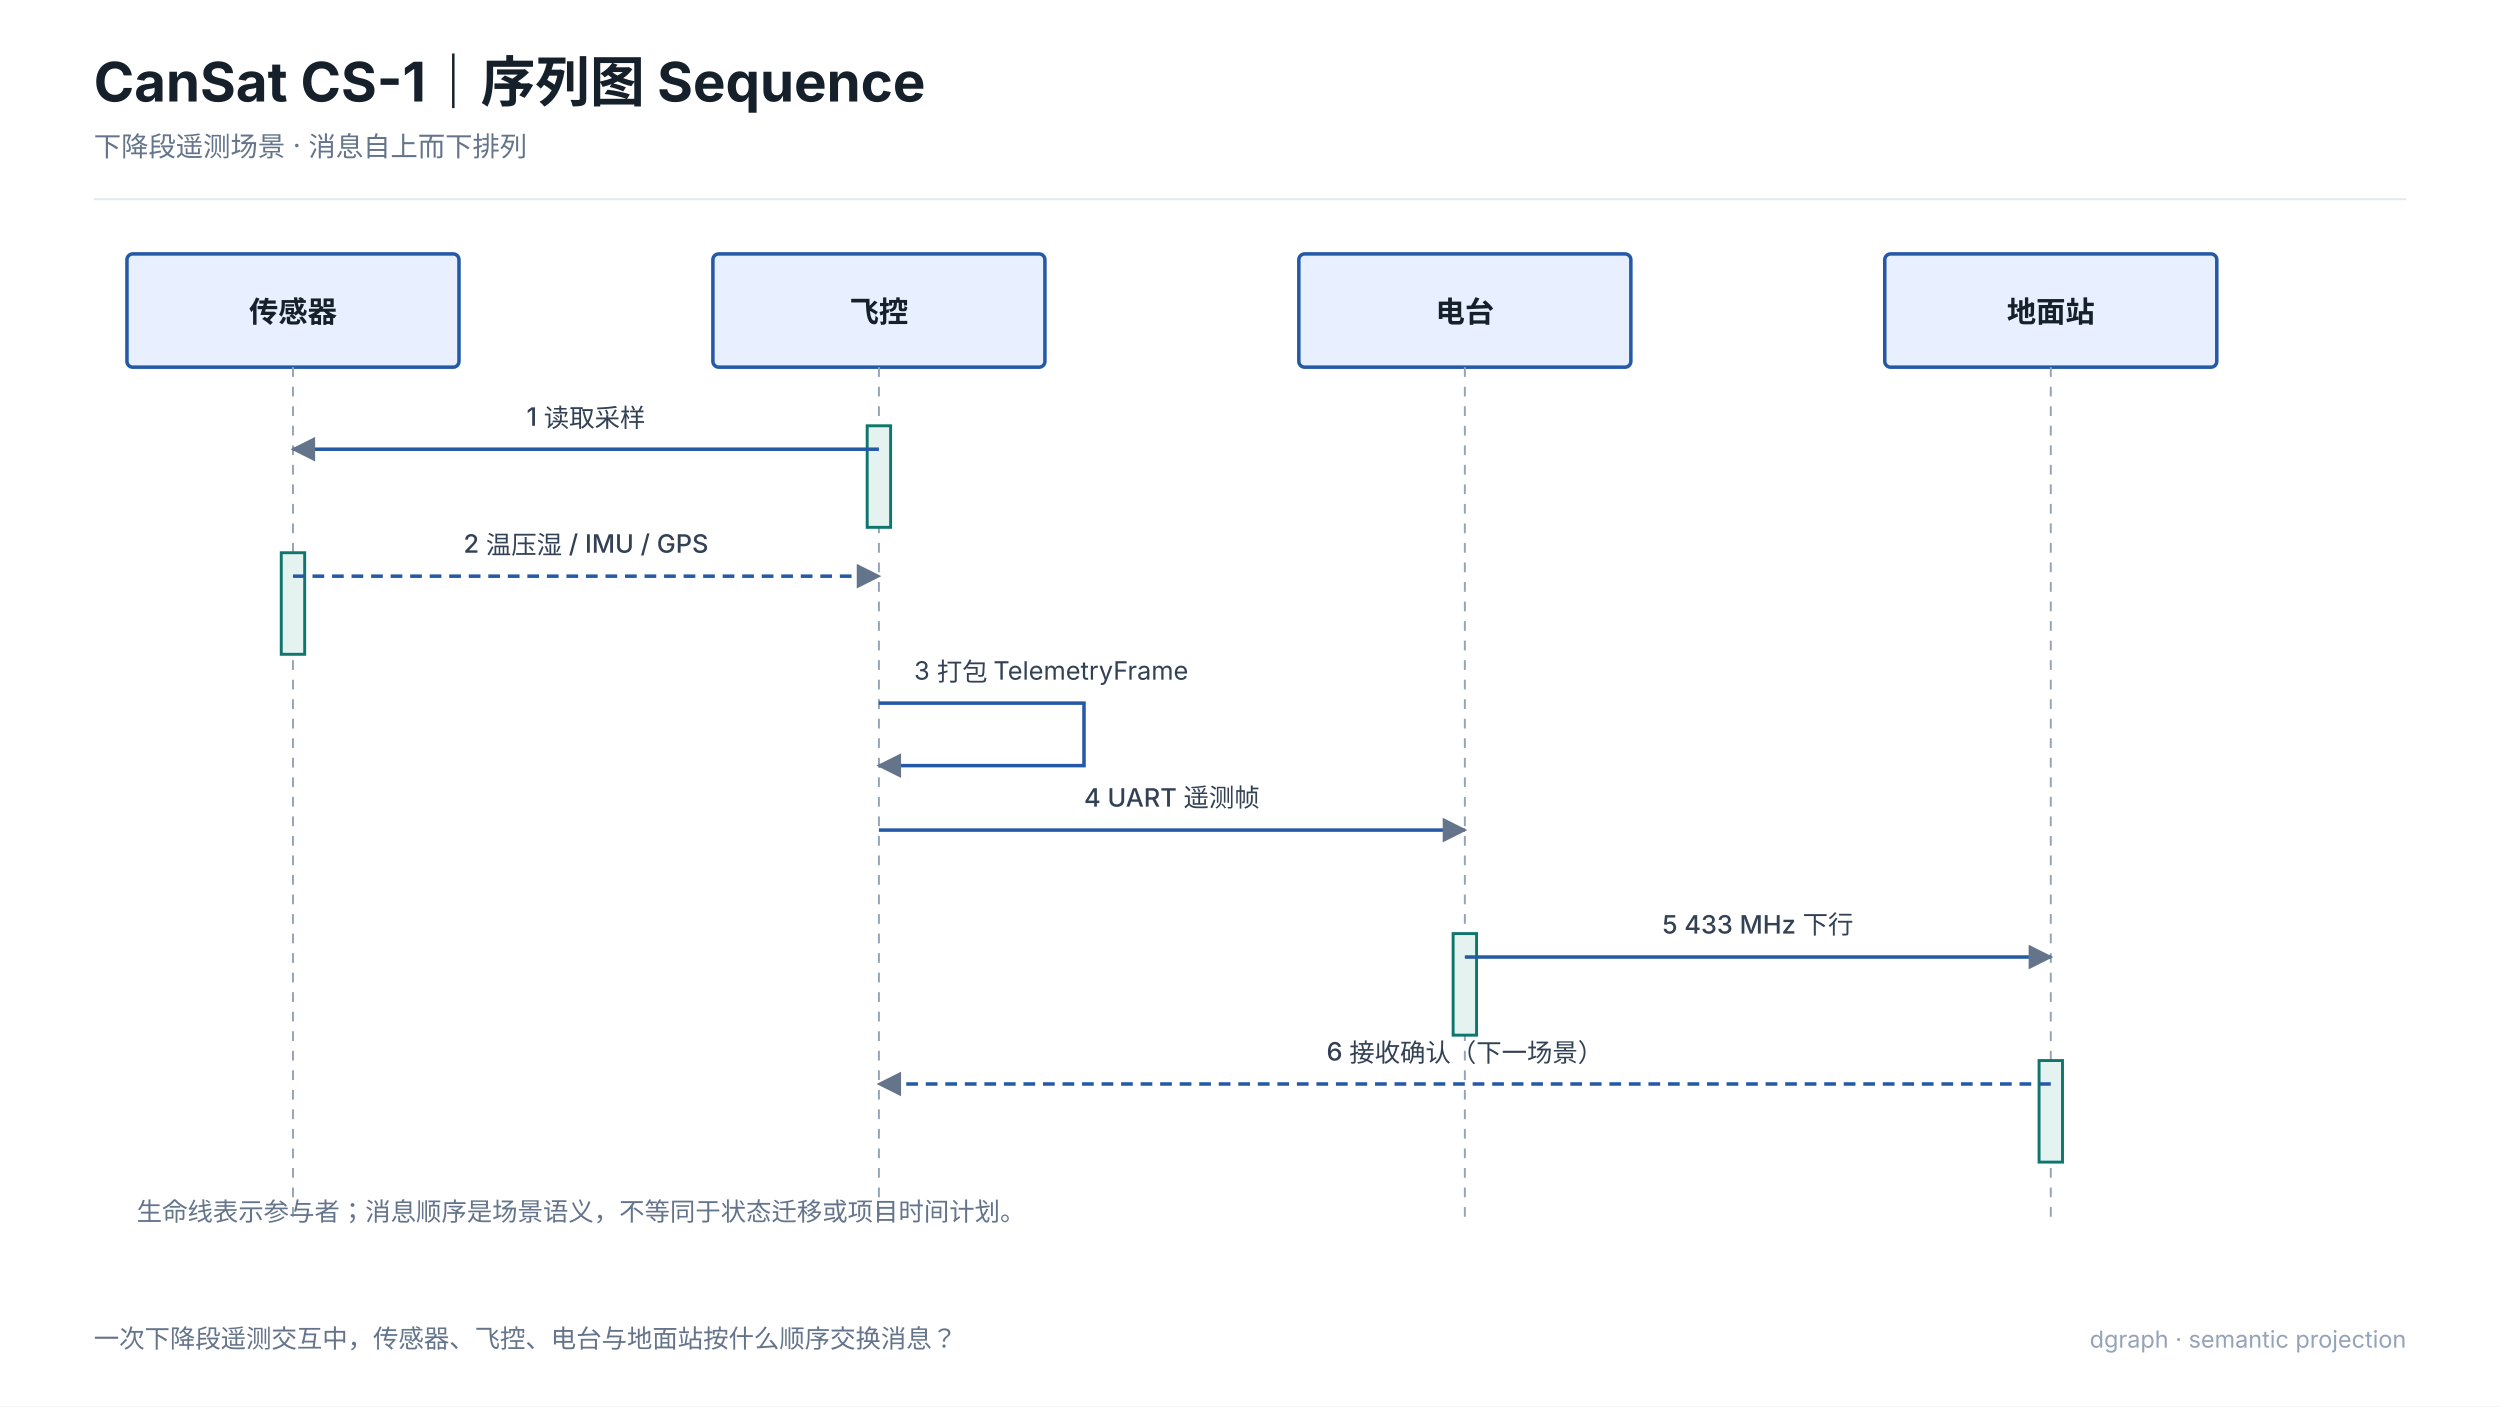
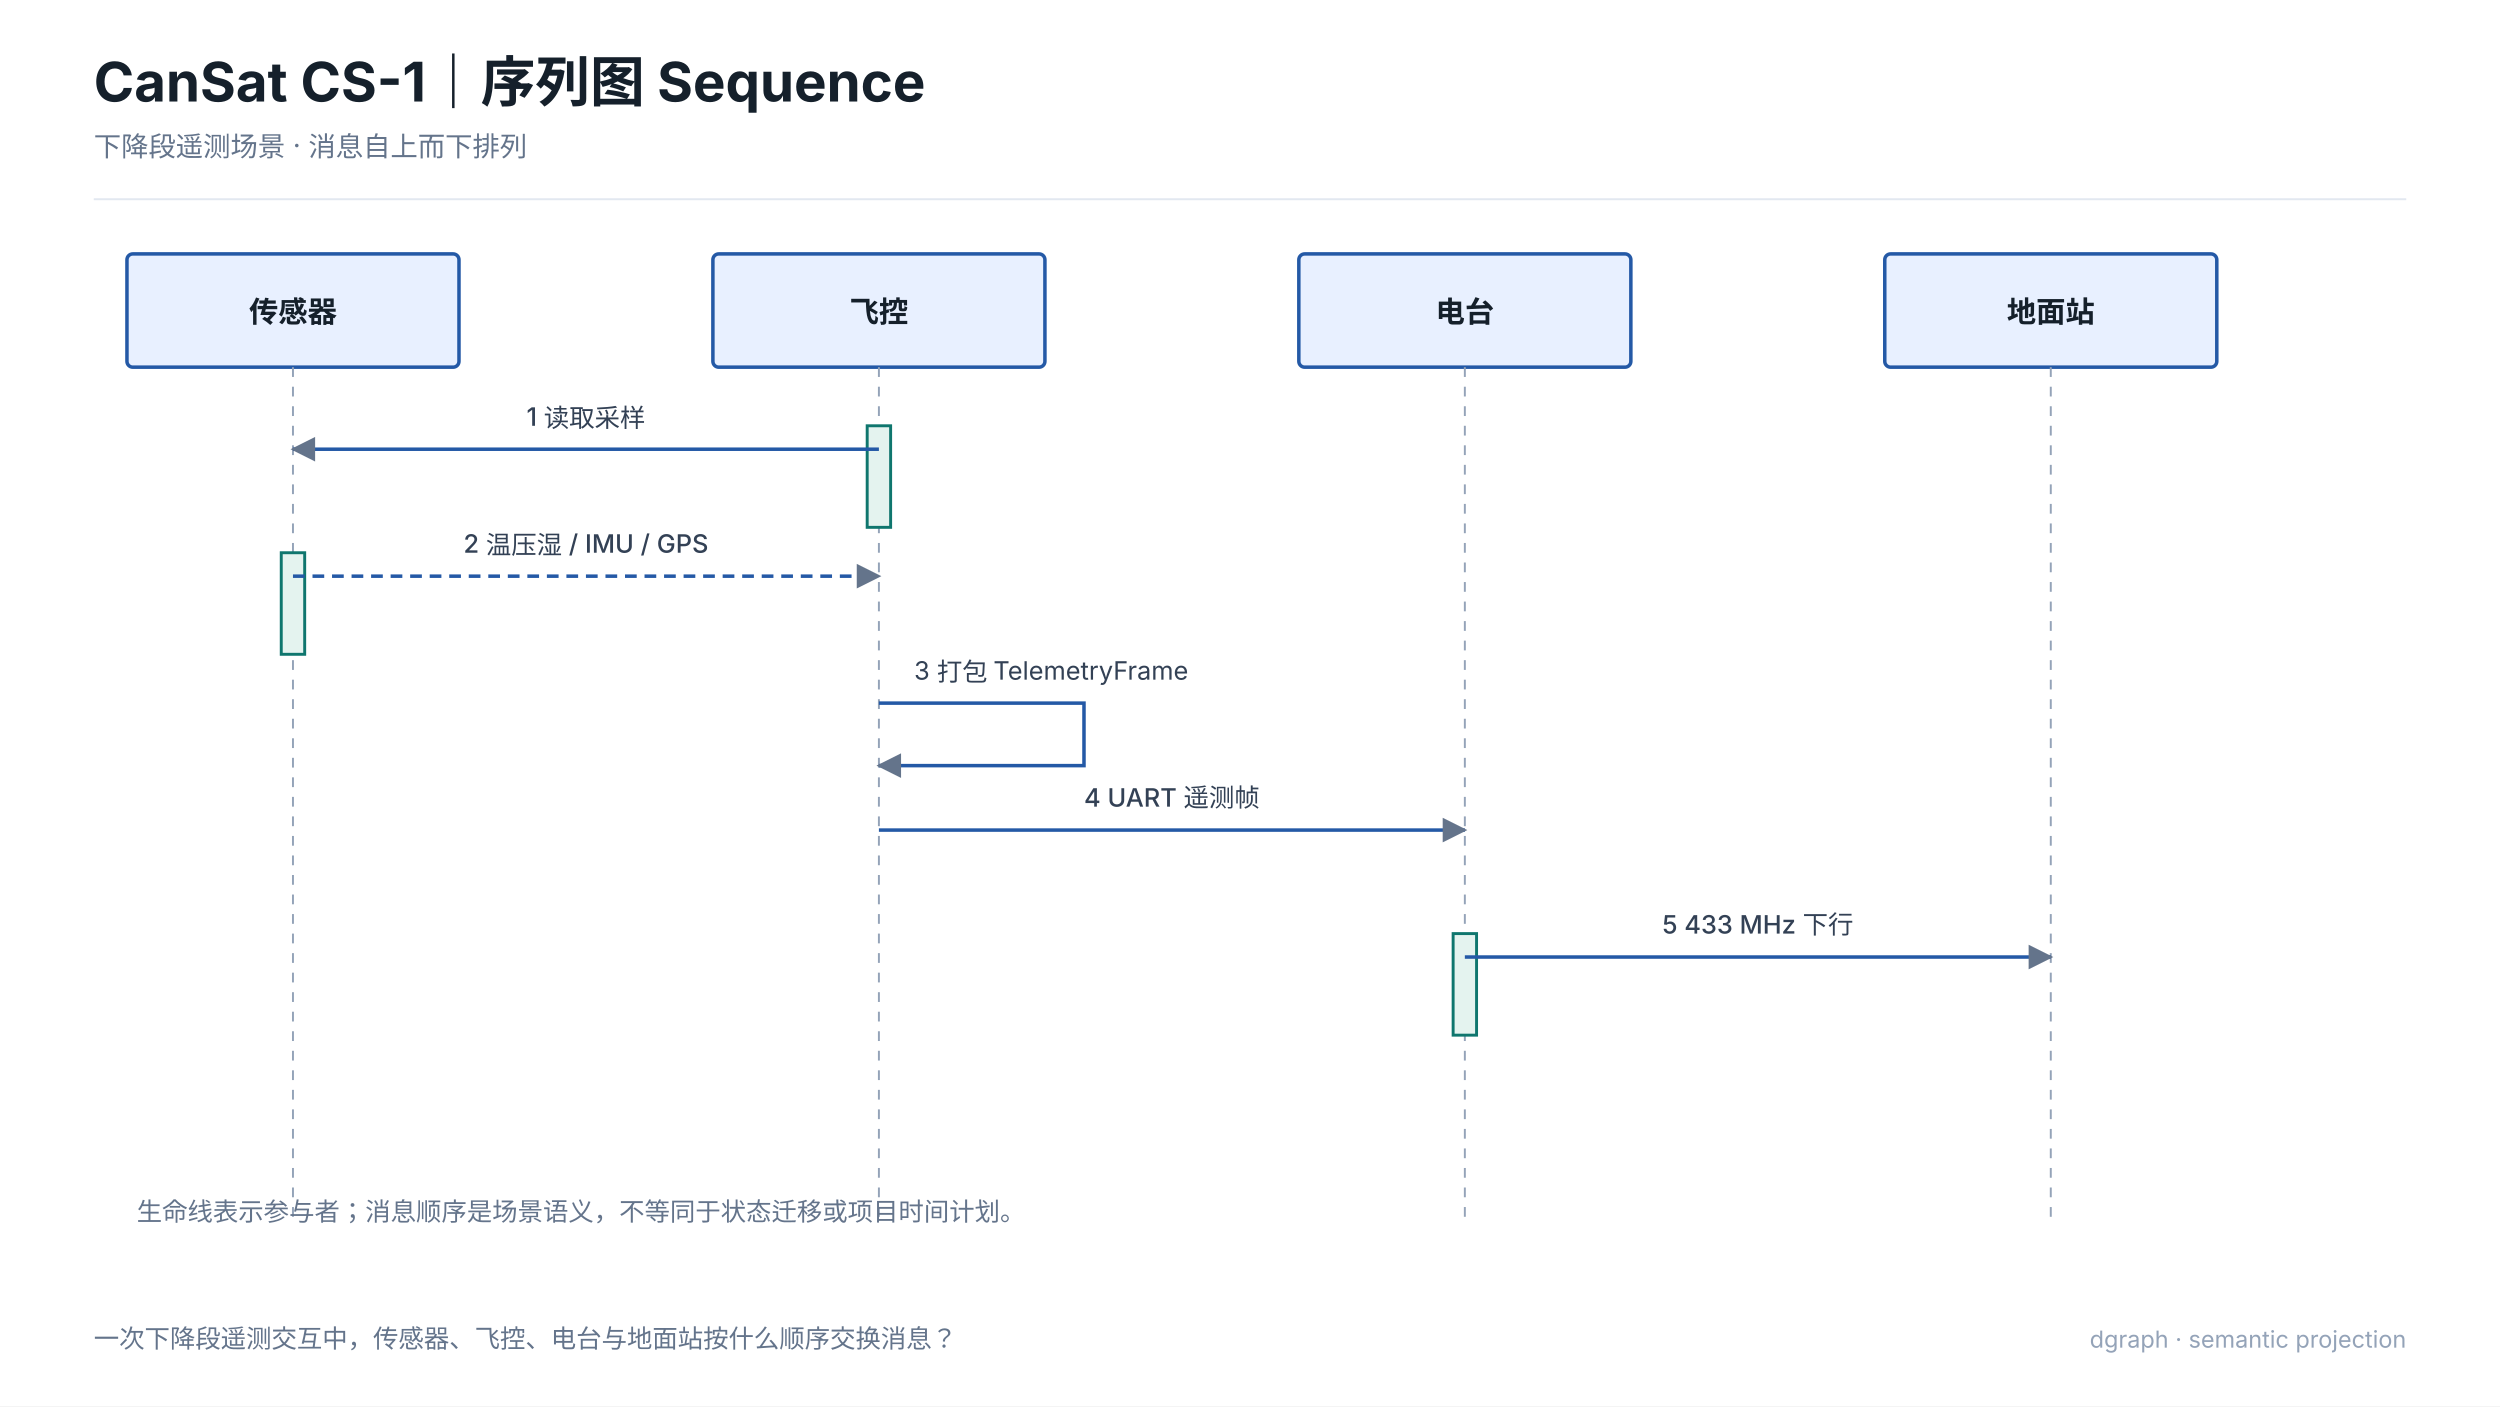
<svg xmlns="http://www.w3.org/2000/svg" viewBox="0 0 1280 720" width="1280" height="720" font-family="-apple-system, PingFang SC, Hiragino Sans GB, Noto Sans SC, sans-serif" data-layout="sequence">
  <defs>
    <marker id="arrow" viewBox="0 0 10 10" refX="9" refY="5" markerWidth="7" markerHeight="7" orient="auto">
      <path d="M 0 0 L 10 5 L 0 10 z" fill="#64748b" />
+     </marker>
+     <marker id="triangle" viewBox="0 0 12 12" refX="11" refY="6" markerWidth="12" markerHeight="12" orient="auto">
+       <path d="M 1 1 L 11 6 L 1 11 Z" fill="#fff" stroke="#64748b" stroke-width="1.4" />
    </marker>
  </defs>
  <rect width="1280" height="720" fill="#fff" />
  <text x="48" y="52" font-size="28" fill="#15202b" text-anchor="start" font-weight="750">CanSat CS-1｜序列图 Sequence</text>
  <text x="48" y="80" font-size="14" fill="#64748b" text-anchor="start" font-weight="400">下降段遥测场景 · 消息自上而下排列</text>
  <line x1="48" y1="102" x2="1232" y2="102" stroke="#e2e8f0" />
  <g data-sequence="interaction">
    <g data-sequence-lifeline="sensor" data-source-id="Example.sequence.sensor">
      <rect x="65" y="130" width="170" height="58" rx="3" fill="#e8f0ff" stroke="#2459a6" stroke-width="1.8" />
      <text x="150" y="165" font-size="15" fill="#15202b" text-anchor="middle" font-weight="650">传感器</text>
      <line x1="150" y1="188" x2="150" y2="625" stroke="#94a3b8" stroke-dasharray="5 5" />
    </g>
    <g data-sequence-lifeline="fcu" data-source-id="Example.sequence.fcu">
      <rect x="365" y="130" width="170" height="58" rx="3" fill="#e8f0ff" stroke="#2459a6" stroke-width="1.8" />
      <text x="450" y="165" font-size="15" fill="#15202b" text-anchor="middle" font-weight="650">飞控</text>
      <line x1="450" y1="188" x2="450" y2="625" stroke="#94a3b8" stroke-dasharray="5 5" />
    </g>
    <g data-sequence-lifeline="radio" data-source-id="Example.sequence.radio">
      <rect x="665" y="130" width="170" height="58" rx="3" fill="#e8f0ff" stroke="#2459a6" stroke-width="1.8" />
      <text x="750" y="165" font-size="15" fill="#15202b" text-anchor="middle" font-weight="650">电台</text>
      <line x1="750" y1="188" x2="750" y2="625" stroke="#94a3b8" stroke-dasharray="5 5" />
    </g>
    <g data-sequence-lifeline="ground" data-source-id="Example.sequence.ground">
      <rect x="965" y="130" width="170" height="58" rx="3" fill="#e8f0ff" stroke="#2459a6" stroke-width="1.8" />
      <text x="1050" y="165" font-size="15" fill="#15202b" text-anchor="middle" font-weight="650">地面站</text>
      <line x1="1050" y1="188" x2="1050" y2="625" stroke="#94a3b8" stroke-dasharray="5 5" />
    </g>
    <rect data-sequence-activation="fcu" x="444" y="218" width="12" height="52" fill="#e4f3ef" stroke="#0f766e" stroke-width="1.5" />
    <path data-sequence-return="false" d="M 450 230 H 150" fill="none" stroke="#2459a6" stroke-width="1.8" stroke-dasharray="None" marker-end="url(#arrow)" />
    <text x="300.0" y="218" font-size="13" fill="#334155" text-anchor="middle" font-weight="500">1 读取采样</text>
    <rect data-sequence-activation="sensor" x="144" y="283" width="12" height="52" fill="#e4f3ef" stroke="#0f766e" stroke-width="1.5" />
    <path data-sequence-return="true" d="M 150 295 H 450" fill="none" stroke="#2459a6" stroke-width="1.8" stroke-dasharray="6 4" marker-end="url(#arrow)" />
    <text x="300.0" y="283" font-size="13" fill="#334155" text-anchor="middle" font-weight="500">2 温压湿 / IMU / GPS</text>
    <path data-sequence-return="false" d="M 450 360 H 555 V 392 H 450" fill="none" stroke="#2459a6" stroke-width="1.8" stroke-dasharray="None" marker-end="url(#arrow)" />
    <text x="468" y="348" font-size="13" fill="#334155" text-anchor="start" font-weight="400">3 打包 TelemetryFrame</text>
    <path data-sequence-return="false" d="M 450 425 H 750" fill="none" stroke="#2459a6" stroke-width="1.8" stroke-dasharray="None" marker-end="url(#arrow)" />
    <text x="600.0" y="413" font-size="13" fill="#334155" text-anchor="middle" font-weight="500">4 UART 遥测帧</text>
    <rect data-sequence-activation="radio" x="744" y="478" width="12" height="52" fill="#e4f3ef" stroke="#0f766e" stroke-width="1.5" />
    <path data-sequence-return="false" d="M 750 490 H 1050" fill="none" stroke="#2459a6" stroke-width="1.8" stroke-dasharray="None" marker-end="url(#arrow)" />
    <text x="900.0" y="478" font-size="13" fill="#334155" text-anchor="middle" font-weight="500">5 433 MHz 下行</text>
-     <rect data-sequence-activation="ground" x="1044" y="543" width="12" height="52" fill="#e4f3ef" stroke="#0f766e" stroke-width="1.5" />
-     <path data-sequence-return="true" d="M 1050 555 H 450" fill="none" stroke="#2459a6" stroke-width="1.8" stroke-dasharray="6 4" marker-end="url(#arrow)" />
-     <text x="750.0" y="543" font-size="13" fill="#334155" text-anchor="middle" font-weight="500">6 接收确认（下一场景）</text>
  </g>
  <text x="70" y="625" font-size="13" fill="#64748b" text-anchor="start" font-weight="400">生命线表示参与者；消息顺序是场景语义，不等同于状态迁移或项目时间计划。</text>
  <text x="48" y="690" font-size="13" fill="#64748b" text-anchor="start" font-weight="400">一次下降段遥测交互中，传感器、飞控、电台与地面站按什么顺序交换消息？</text>
  <text x="1232" y="690" font-size="12" fill="#94a3b8" text-anchor="end" font-weight="400">dgraph · semantic projection</text>
</svg>
